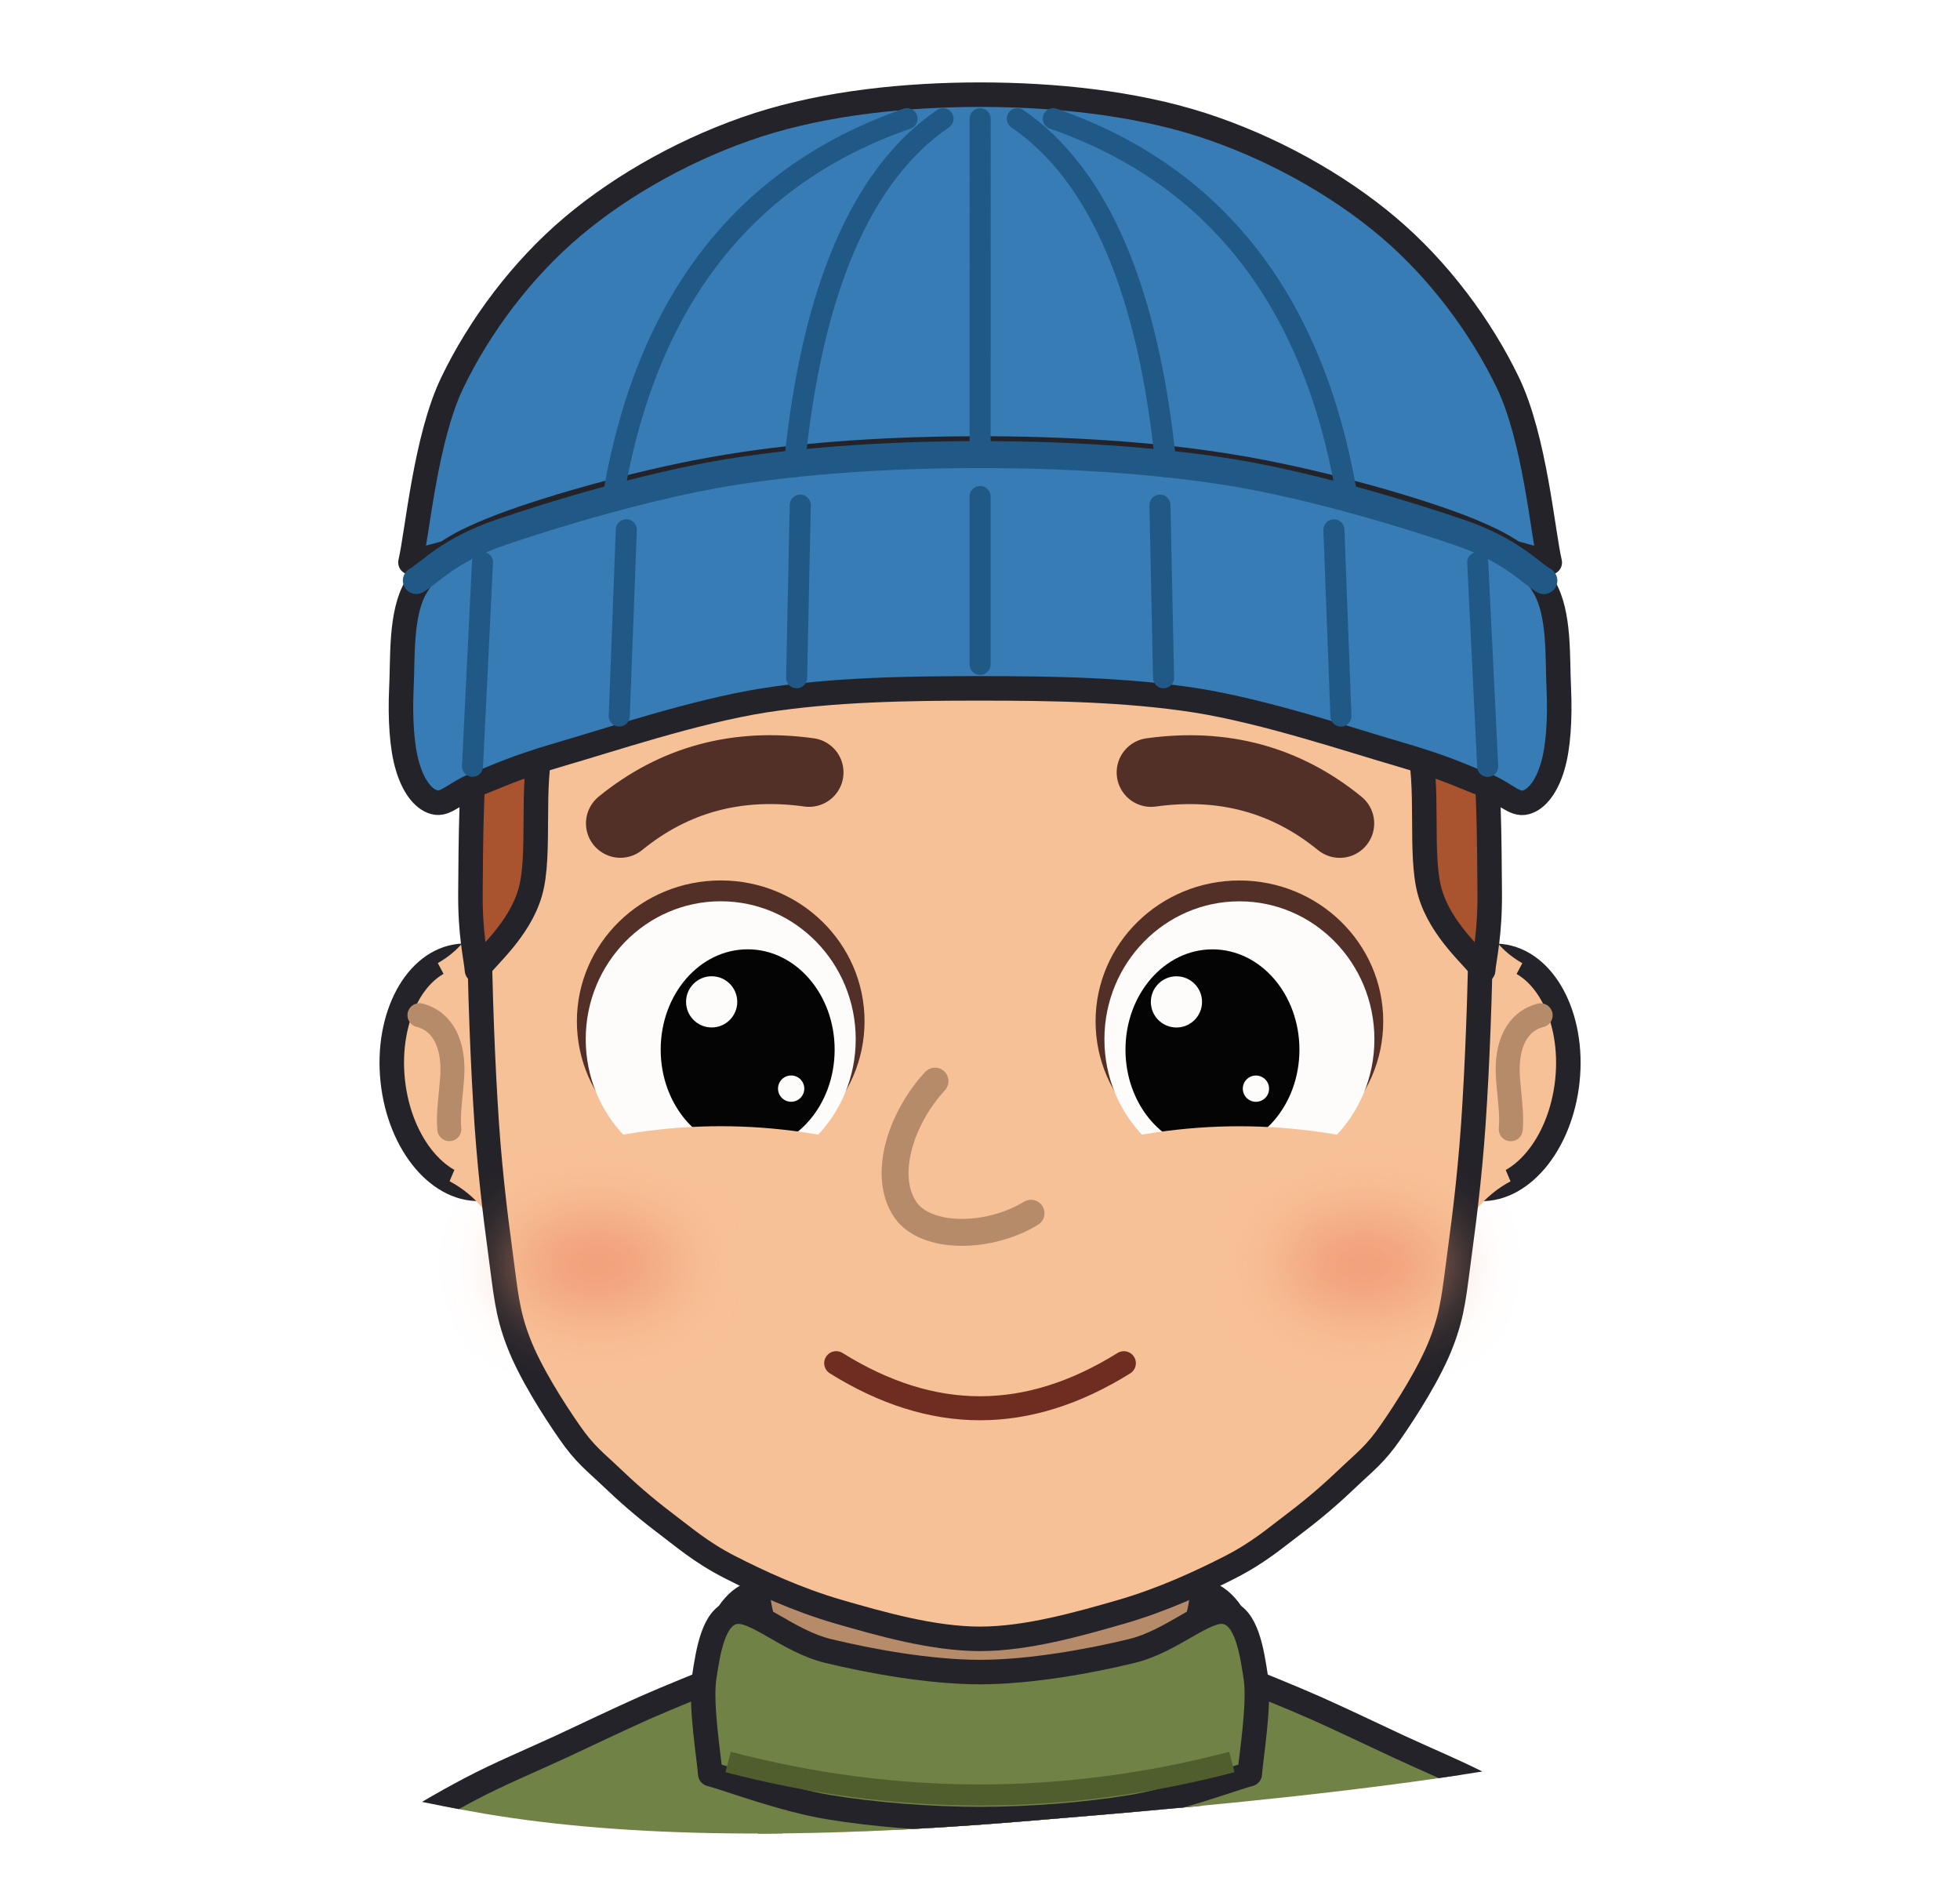
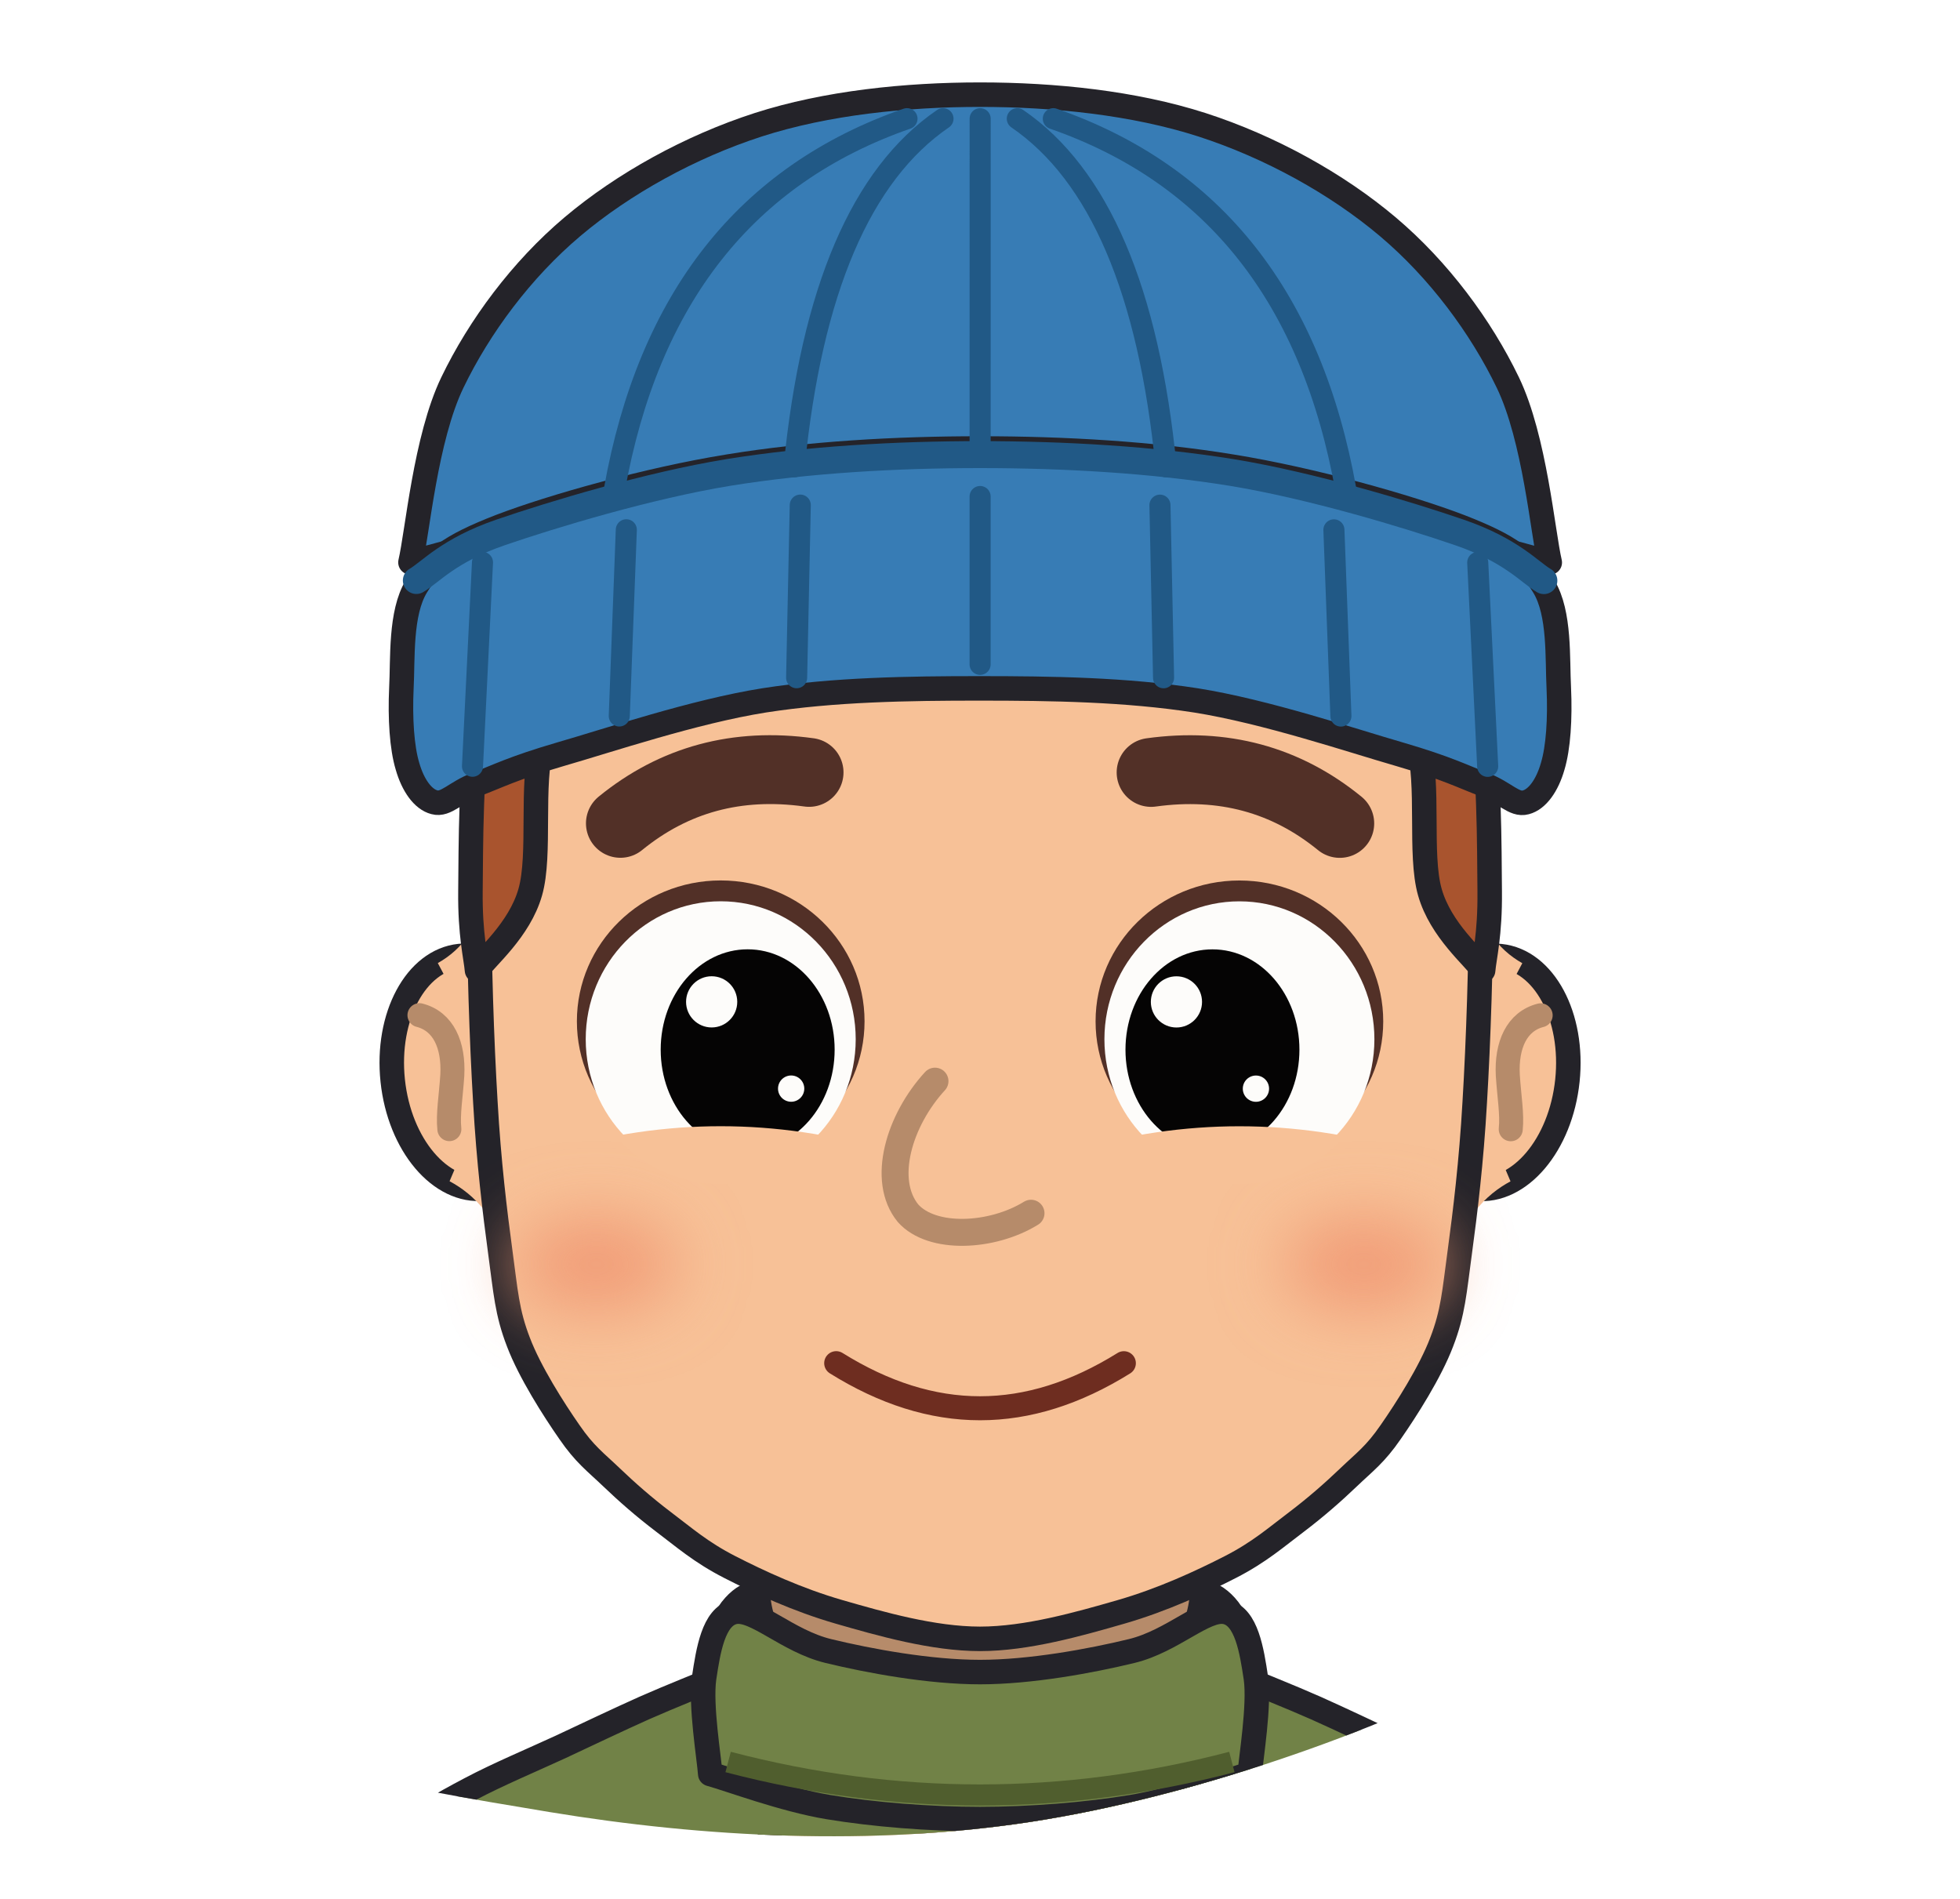
<svg xmlns="http://www.w3.org/2000/svg" viewBox="0 0 320 310" width="320" height="310">
  <defs>
    <clipPath id="cd0b">
      <rect x="-4000" y="-4000" width="9000" height="9000" />
    </clipPath>
    <pattern id="cd0pat" width="30" height="30" patternUnits="userSpaceOnUse">
      <rect width="30" height="30" fill="#3B5BA9" />
      <rect width="15" height="30" fill="#FFF4E6" />
    </pattern>
    <clipPath id="cd0cr">
-       <path d="M925.82 570.04C929.05 631.98 954.91 690.70 939.55 739.72C924.20 789.01 903.73 836.14 833.17 865.23C762.60 894.32 608.54 906.97 516.70 914.52C424.86 922.06 345.67 921.79 281.57 911.01C217.74 899.97 168.99 885.97 132.36 848.80C95.73 811.63 66.91 748.07 61.79 688.01C56.41 627.94 78.76 537.18 100.58 487.62C122.66 438.33 136.13 421.36 193.23 391.47C250.60 361.57 353.75 318.21 443.71 308.24C533.67 298.28 653.79 320.90 733.24 331.14C812.97 341.10 888.92 328.44 920.97 368.31C953.02 407.90 922.86 508.09 925.82 570.04Z" />
+       <path d="M854.44 595.62C853.10 647.61 874.38 695.82 853.64 737.56C833.17 779.04 785.49 816.21 730.28 845.57C675.07 875.19 592.65 903.74 522.62 914.52C452.60 925.29 378.26 921.52 309.85 910.21C241.71 898.89 161.72 885.97 112.16 846.91C62.60 807.86 14.66 738.10 13.04 676.15C11.70 614.21 65.29 527.75 103.00 475.50C140.71 423.25 178.41 394.70 239.28 362.38C300.15 330.33 398.73 276.73 468.76 282.66C538.51 288.85 593.19 375.58 658.64 399.55C724.09 423.25 829.13 392.81 861.72 425.67C894.31 458.26 855.79 543.64 854.44 595.62Z" />
      <path d="M-473.50 -700.97L1473.50 -700.97L1473.50 664.63L-473.50 664.63Z" />
    </clipPath>
    <clipPath id="cd0s">
      <path d="M500 888C508.8 887.3 537.1 886.9 552.9 884C568.8 881.2 584.7 876.3 595.3 870.8C605.9 865.3 613 854.3 616.5 850.9C621.8 853.2 636.8 859.1 648.3 864.2C659.7 869.3 672.5 875.4 685.3 881.4C698.1 887.3 712.5 893.3 725 899.9C737.6 906.5 750.8 914.3 760.8 921.1C770.7 927.9 778 934.3 784.6 941C791.2 947.6 795.8 954.2 800.5 960.8C805.1 967.4 808.6 974.1 812.4 980.7C816.1 987.2 821.2 996.8 823 1000L177 1000C178.8 996.8 183.9 987.2 187.6 980.7C191.4 974.1 194.9 967.4 199.5 960.8C204.2 954.2 208.8 947.6 215.4 941C222 934.3 229.3 927.9 239.2 921.1C249.2 914.3 262.4 906.5 275 899.9C287.5 893.3 301.9 887.3 314.7 881.4C327.5 875.4 340.3 869.3 351.7 864.2C363.2 859.1 378.2 853.2 383.5 850.9C387 854.3 394.1 865.3 404.7 870.8C415.3 876.3 431.2 881.2 447.1 884C462.9 886.9 491.2 887.3 500 888Z" fill="#718247" stroke="#242329" stroke-width="10.82" stroke-linejoin="round" stroke-linecap="round" transform="translate(500 1014) scale(0.86) translate(-500 -1000)" />
      <path d="M619.1 893.3C610.4 895.7 586.8 904.6 567 907.9C547.1 911.2 522.3 913.2 500 913.2C477.7 913.2 452.9 911.2 433 907.9C413.2 904.6 389.6 895.7 380.9 893.3C380.4 886.2 376.5 862.9 378.2 850.9C380 839 382.3 823.8 391.5 821.8C400.6 819.8 414.9 834.6 433 839C451.1 843.4 477.7 848.3 500 848.3C522.3 848.3 548.9 843.4 567 839C585.1 834.6 599.4 819.8 608.5 821.8C617.7 823.8 620 839 621.8 850.9C623.5 862.9 619.6 886.2 619.1 893.3Z" fill="#718247" stroke="#242329" stroke-width="10.82" stroke-linejoin="round" stroke-linecap="round" transform="translate(500 1014) scale(0.86) translate(-500 -1000)" />
      <path d="M388.8 888Q500 917.1 611.2 888" fill="none" stroke="#505E2E" stroke-width="9.3" stroke-linecap="butt" stroke-linejoin="round" transform="translate(500 1014) scale(0.86) translate(-500 -1000)" />
    </clipPath>
    <clipPath id="cd0eL">
      <ellipse cx="385.5" cy="569" rx="59.6" ry="60.9" />
    </clipPath>
    <clipPath id="cd0eR">
      <ellipse cx="614.5" cy="569" rx="59.6" ry="60.9" />
    </clipPath>
    <filter id="cd0bl" x="-60%" y="-90%" width="220%" height="280%">
      <feGaussianBlur stdDeviation="15" />
    </filter>
    <clipPath id="cd0eo">
      <path d="M-1000 -1000H2000V2000H-1000Z" />
    </clipPath>
    <clipPath id="cd0ck">
      <ellipse cx="385.5" cy="561.1" rx="66.5" ry="65.2" />
      <ellipse cx="385.5" cy="569" rx="62.6" ry="63.9" />
      <ellipse cx="614.5" cy="561.1" rx="66.5" ry="65.2" />
      <ellipse cx="614.5" cy="569" rx="62.6" ry="63.9" />
    </clipPath>
  </defs>
  <g transform="translate(-55 -107) scale(0.43)">
    <g clip-path="url(#cd0b)">
      <g transform="translate(500 1014) scale(0.86) translate(-500 -1000)">
        <g clip-path="url(#cd0cr)">
          <g transform="translate(0 0.06)">
            <path d="M500 805.9C525.6 805.9 558.7 807.7 576.8 809.9C594.9 812.1 601.5 811.5 608.5 819.2C615.6 826.9 619.6 844.3 619.1 856.2C618.7 868.2 625.8 880.5 605.9 890.7C586 900.8 535.3 917.1 500 917.1C464.7 917.1 414 900.8 394.1 890.7C374.2 880.5 381.3 868.2 380.9 856.2C380.4 844.3 384.4 826.9 391.5 819.2C398.5 811.5 405.1 812.1 423.2 809.9C441.3 807.7 474.4 805.9 500 805.9Z" fill="#718247" stroke="#242329" stroke-width="10.82" stroke-linejoin="round" stroke-linecap="round" />
          </g>
        </g>
        <g clip-path="url(#cd0cr)">
          <g transform="translate(0 0.06)">
            <path d="M407.3 768.9L407.3 935.7Q407.3 967.4 439.1 967.4L560.9 967.4Q592.7 967.4 592.7 935.7L592.7 768.9Z" fill="#F7C197" stroke="#242329" stroke-width="10.82" stroke-linejoin="round" stroke-linecap="round" />
            <ellipse cx="500" cy="811.2" rx="92.7" ry="60.9" fill="#B68B6A" />
          </g>
        </g>
        <g transform="matrix(1 0.0001 -0.0001 1 0.08335 0.01754)">
          <ellipse cx="275.6" cy="583.6" rx="35.1" ry="51.6" transform="rotate(-6 275.6 583.6)" fill="#F7C197" stroke="#242329" stroke-width="10.82" stroke-linejoin="round" stroke-linecap="round" />
          <ellipse cx="724.4" cy="583.6" rx="35.1" ry="51.6" transform="rotate(6 724.4 583.6)" fill="#F7C197" stroke="#242329" stroke-width="10.82" stroke-linejoin="round" stroke-linecap="round" />
          <path d="M281.3 496.1C281.3 518.4 271 529.5 260.6 535.4L286.2 583.6ZM718.7 496.1C718.7 518.4 729 529.5 739.4 535.4L713.8 583.6ZM291.8 671C288.8 648.8 276.3 637.3 265.8 631.7L286.2 583.6ZM708.2 671C711.2 648.8 723.7 637.3 734.2 631.7L713.8 583.6Z" fill="#F7C197" />
          <path d="M252.5 558.4C263.1 561.1 267.7 571.6 267 584.9C266.4 594.2 265 602.1 265.7 608.7M747.5 558.4C736.9 561.1 732.3 571.6 733 584.9C733.6 594.2 735 602.1 734.3 608.7" fill="none" stroke="#B68B6A" stroke-width="10.6" stroke-linecap="round" stroke-linejoin="round" />
        </g>
        <g transform="matrix(1 0.0001 -0.0001 1 0.08335 0.01754)">
          <path d="M500 255.3C526.5 255.3 554.7 258.6 579.4 265.9C604.1 273.2 628.8 284 648.3 299C667.7 314 684.4 334.9 695.9 355.9C707.4 376.8 712.9 400 717.1 424.7C721.3 449.4 720.8 475.5 721.1 504.1C721.3 532.8 720 570.3 718.4 596.8C716.9 623.3 714.2 645.3 711.8 663C709.4 680.6 708.9 689.5 703.8 702.7C698.8 715.9 688.2 732.5 681.3 742.4C674.5 752.3 669.8 755.6 662.8 762.3C655.9 768.9 648.4 775.5 639.7 782.1C630.9 788.7 623.4 795.4 610.5 802C597.6 808.6 580.6 816.5 562.2 821.8C543.8 827.1 520.7 833.7 500 833.7C479.3 833.7 456.2 827.1 437.8 821.8C419.4 816.5 402.4 808.6 389.5 802C376.6 795.4 369.1 788.7 360.3 782.1C351.6 775.5 344.1 768.9 337.2 762.3C330.2 755.6 325.5 752.3 318.7 742.4C311.8 732.5 301.2 715.9 296.2 702.7C291.1 689.5 290.6 680.6 288.2 663C285.8 645.3 283.1 623.3 281.6 596.8C280 570.3 278.7 532.8 278.9 504.1C279.2 475.5 278.7 449.4 282.9 424.7C287.1 400 292.6 376.8 304.1 355.9C315.6 334.9 332.3 314 351.7 299C371.2 284 395.9 273.2 420.6 265.9C445.3 258.6 473.5 255.3 500 255.3Z" fill="#F7C197" data-sk="1" stroke="#242329" stroke-width="10.82" stroke-linejoin="round" stroke-linecap="round" />
        </g>
        <g clip-path="url(#cd0cr)">
          <g transform="translate(0 0.13)">
            <path d="M500 888C508.8 887.3 537.1 886.9 552.9 884C568.8 881.2 584.7 876.3 595.3 870.8C605.9 865.3 613 854.3 616.5 850.9C621.8 853.2 636.8 859.1 648.3 864.2C659.7 869.3 672.5 875.4 685.3 881.4C698.1 887.3 712.5 893.3 725 899.9C737.6 906.5 750.8 914.3 760.8 921.1C770.7 927.9 778 934.3 784.6 941C791.2 947.6 795.8 954.2 800.5 960.8C805.1 967.4 808.6 974.1 812.4 980.7C816.1 987.2 821.2 996.8 823 1000L177 1000C178.8 996.8 183.9 987.2 187.6 980.7C191.4 974.1 194.9 967.4 199.5 960.8C204.2 954.2 208.8 947.6 215.4 941C222 934.3 229.3 927.9 239.2 921.1C249.2 914.3 262.4 906.5 275 899.9C287.5 893.3 301.9 887.3 314.7 881.4C327.5 875.4 340.3 869.3 351.7 864.2C363.2 859.1 378.2 853.2 383.5 850.9C387 854.3 394.1 865.3 404.7 870.8C415.3 876.3 431.2 881.2 447.1 884C462.9 886.9 491.2 887.3 500 888Z" fill="#718247" stroke="#242329" stroke-width="10.82" stroke-linejoin="round" stroke-linecap="round" />
            <path d="M619.1 893.3C610.4 895.7 586.8 904.6 567 907.9C547.1 911.2 522.3 913.2 500 913.2C477.7 913.2 452.9 911.2 433 907.9C413.2 904.6 389.6 895.7 380.9 893.3C380.4 886.2 376.5 862.9 378.2 850.9C380 839 382.3 823.8 391.5 821.8C400.6 819.8 414.9 834.6 433 839C451.1 843.4 477.7 848.3 500 848.3C522.3 848.3 548.9 843.4 567 839C585.1 834.6 599.4 819.8 608.5 821.8C617.7 823.8 620 839 621.8 850.9C623.5 862.9 619.6 886.2 619.1 893.3Z" fill="#718247" stroke="#242329" stroke-width="10.82" stroke-linejoin="round" stroke-linecap="round" />
            <path d="M388.8 888Q500 917.1 611.2 888" fill="none" stroke="#505E2E" stroke-width="9.3" stroke-linecap="butt" stroke-linejoin="round" />
          </g>
        </g>
        <g transform="matrix(1 0.0001 -0.0001 1 0.08335 0.01754)">
          <path fill="#A9542E" data-o="f" d="M722.1 538.6C718.1 532.8 703.4 520.9 698.6 504.1C693.8 487.4 698.6 456.5 693.3 438C688 419.4 683.6 404.4 666.8 392.9C650 381.5 620.5 374 592.7 369.1C564.9 364.3 530.9 363.8 500 363.8C469.1 363.8 435.1 364.3 407.3 369.1C379.5 374 350 381.5 333.2 392.9C316.4 404.4 312 419.4 306.7 438C301.4 456.5 306.2 487.4 301.4 504.1C296.6 520.9 281.9 532.8 277.9 538.6C277.4 532.7 274.8 522.9 275 503.7C275.2 484.4 275 448 279.3 423C283.7 397.9 289.4 374.5 301.1 353.2C312.8 332 329.9 310.8 349.6 295.6C369.3 280.4 394.4 269.5 419.4 262.1C444.5 254.7 473.1 251.3 500 251.3C526.9 251.3 555.5 254.7 580.6 262.1C605.6 269.5 630.7 280.4 650.4 295.6C670.1 310.8 687.2 332 698.9 353.2C710.6 374.5 716.3 397.9 720.7 423C725 448 724.8 484.4 725 503.7C725.2 522.9 722.6 532.7 722.1 538.6Z" stroke="#242329" stroke-width="10.82" stroke-linejoin="round" stroke-linecap="round" />
        </g>
        <g transform="matrix(1 0.0001 -0.0001 1 0.08335 0.01754)">
          <g filter="url(#cd0bl)">
            <ellipse cx="330.6" cy="668.3" rx="35.7" ry="19.9" fill="#F19A74" opacity="1.000" transform="matrix(1 0 0 1 0 0)" />
          </g>
          <g filter="url(#cd0bl)">
            <ellipse cx="669.4" cy="668.3" rx="35.7" ry="19.9" fill="#F19A74" opacity="1.000" transform="matrix(1 0 0 1 0 0)" />
          </g>
        </g>
        <g transform="matrix(1 0.0001 -0.0001 1 0.08335 0.01754)">
          <g clip-path="url(#cd0eo)" display="inline">
            <g>
              <ellipse cx="385.5" cy="561.1" rx="63.5" ry="62.2" fill="#523027" />
              <ellipse cx="385.5" cy="569" rx="59.6" ry="60.9" fill="#FDFCFA" />
              <g clip-path="url(#cd0eL)">
                <g transform="translate(0.00 0.00)">
                  <ellipse cx="397.4" cy="573.6" rx="38.4" ry="44.3" fill="#050404" />
                  <circle cx="381.5" cy="552.5" r="11.3" fill="#FDFCFA" />
                  <circle cx="416.6" cy="590.8" r="5.8" fill="#FDFCFA" />
                </g>
              </g>
            </g>
            <g>
              <ellipse cx="614.5" cy="561.1" rx="63.5" ry="62.2" fill="#523027" />
              <ellipse cx="614.5" cy="569" rx="59.6" ry="60.9" fill="#FDFCFA" />
              <g clip-path="url(#cd0eR)">
                <g transform="translate(0.00 0.00)">
                  <ellipse cx="602.6" cy="573.6" rx="38.4" ry="44.3" fill="#050404" />
                  <circle cx="586.7" cy="552.5" r="11.3" fill="#FDFCFA" />
                  <circle cx="621.8" cy="590.8" r="5.8" fill="#FDFCFA" />
                </g>
              </g>
            </g>
          </g>
          <g clip-path="url(#cd0ck)">
            <g>
              <path d="M312.7 618C312.7 669.6 458.3 669.6 458.3 618Q385.5 596.8 312.7 618ZM541.7 618C541.7 669.6 687.3 669.6 687.3 618Q614.5 596.8 541.7 618Z" fill="#F7C197" display="inline" transform="matrix(1 0 0 1 0 0)" />
            </g>
          </g>
          <path fill="none" stroke="#523027" stroke-linecap="round" stroke-linejoin="round" display="none" />
          <path fill="none" stroke="#523027" stroke-width="30.4" stroke-linecap="round" stroke-linejoin="round" d="M341.2 473.7Q376.9 444.6 424.5 451.2M658.8 473.7Q623.1 444.6 575.5 451.2" transform="translate(0 0.00)" />
          <g>
            <path d="M480.1 587.5C464.3 604.7 456.3 631.2 468.2 645.8C478.8 657.7 505.3 656.4 522.5 645.8" fill="none" stroke="#B68B6A" stroke-width="11.9" stroke-linecap="round" stroke-linejoin="round" />
          </g>
          <path fill="#6E2D20" stroke="#6E2D20" stroke-linejoin="round" stroke-linecap="round" d="M436.5 712.0C457.7 725.2 478.8 731.9 500.0 731.9C521.2 731.9 542.3 725.2 563.5 712.0C542.3 725.2 521.2 731.9 500.0 731.9C478.8 731.9 457.7 725.2 436.5 712.0Z" stroke-width="10.60" />
          <path fill="#FDFCFA" display="none" />
          <g>
            <path d="M469.6 731.4Q500 714.2 530.4 731.4Q500 745.1 469.6 731.4Z" fill="#D9604A" display="none" />
          </g>
        </g>
        <g transform="matrix(1 0.0001 -0.0001 1 0.08335 0.01754)">
          <path d="M751.5 358.5C736.1 354.6 687.5 340.7 658.8 334.7C630.2 328.7 605.9 325.4 579.4 322.8C552.9 320.1 526.5 318.8 500 318.8C473.5 318.8 447.1 320.1 420.6 322.8C394.1 325.4 369.8 328.7 341.2 334.7C312.5 340.7 263.9 354.6 248.5 358.5C251.6 345.3 255.1 303.8 267 279.1C278.9 254.4 297.5 229.3 320 210.3C342.5 191.3 372 175 402 165.3C432.1 155.6 467.3 152 500 152C532.7 152 567.9 155.6 598 165.3C628 175 657.5 191.3 680 210.3C702.5 229.3 721.1 254.4 733 279.1C744.9 303.8 748.4 345.3 751.5 358.5Z" fill="#377CB5" stroke="#242329" stroke-width="10.82" stroke-linejoin="round" stroke-linecap="round" />
          <path d="M500 308.2C537.1 308.2 575.9 310.4 611.2 316.2C646.5 321.9 688.8 333.8 711.8 342.6C734.7 351.5 741.6 357.2 748.9 369.1C756.1 381 754.8 400.9 755.5 414.1C756.1 427.4 755.3 440.2 752.8 448.5C750.4 456.9 746 463.1 740.9 464.4C735.8 465.8 731.6 460 722.4 456.5C713.1 453 706.5 449.4 685.3 443.2C664.1 437.1 626.2 424.3 595.3 419.4C564.4 414.6 531.8 414.1 500 414.1C468.2 414.1 435.6 414.6 404.7 419.4C373.8 424.3 335.9 437.1 314.7 443.2C293.5 449.4 286.9 453 277.6 456.5C268.4 460 264.2 465.8 259.1 464.4C254 463.1 249.6 456.9 247.2 448.5C244.7 440.2 243.9 427.4 244.5 414.1C245.2 400.9 243.9 381 251.1 369.1C258.4 357.2 265.3 351.5 288.2 342.6C311.2 333.8 353.5 321.9 388.8 316.2C424.1 310.4 462.9 308.2 500 308.2Z" fill="#377CB5" stroke="#242329" stroke-width="10.82" stroke-linejoin="round" stroke-linecap="round" />
          <path d="M251.1 366.5C257.3 362.9 265.3 353.2 288.2 345.3C311.2 337.4 353.5 324.6 388.8 318.8C424.1 313.1 462.9 310.9 500 310.9C537.1 310.9 575.9 313.1 611.2 318.8C646.5 324.6 688.8 337.4 711.8 345.3C734.7 353.2 742.7 362.9 748.9 366.5" fill="none" stroke="#215986" stroke-width="11.9" stroke-linecap="round" stroke-linejoin="round" />
          <path d="M500 162.6Q500 199.7 500 305.6M483.6 162.6Q429.4 199.7 417.9 316.3M516.4 162.6Q570.6 199.7 582.1 316.3M467.7 162.6Q361.1 199.7 338.5 326.6M532.3 162.6Q638.9 199.7 661.5 326.6M280.3 358.5L275.9 448.5M343.8 344.1L340.7 426.3M420.6 333.2L419 409.4M500 329.4L500 403.5M579.4 333.2L581 409.4M656.2 344.1L659.3 426.3M719.7 358.5L724.1 448.5" fill="none" stroke="#215986" stroke-width="9.3" stroke-linecap="round" stroke-linejoin="round" />
        </g>
      </g>
    </g>
    <g clip-path="url(#cd0b)">
      <g transform="translate(0 0.00)" />
    </g>
  </g>
</svg>
